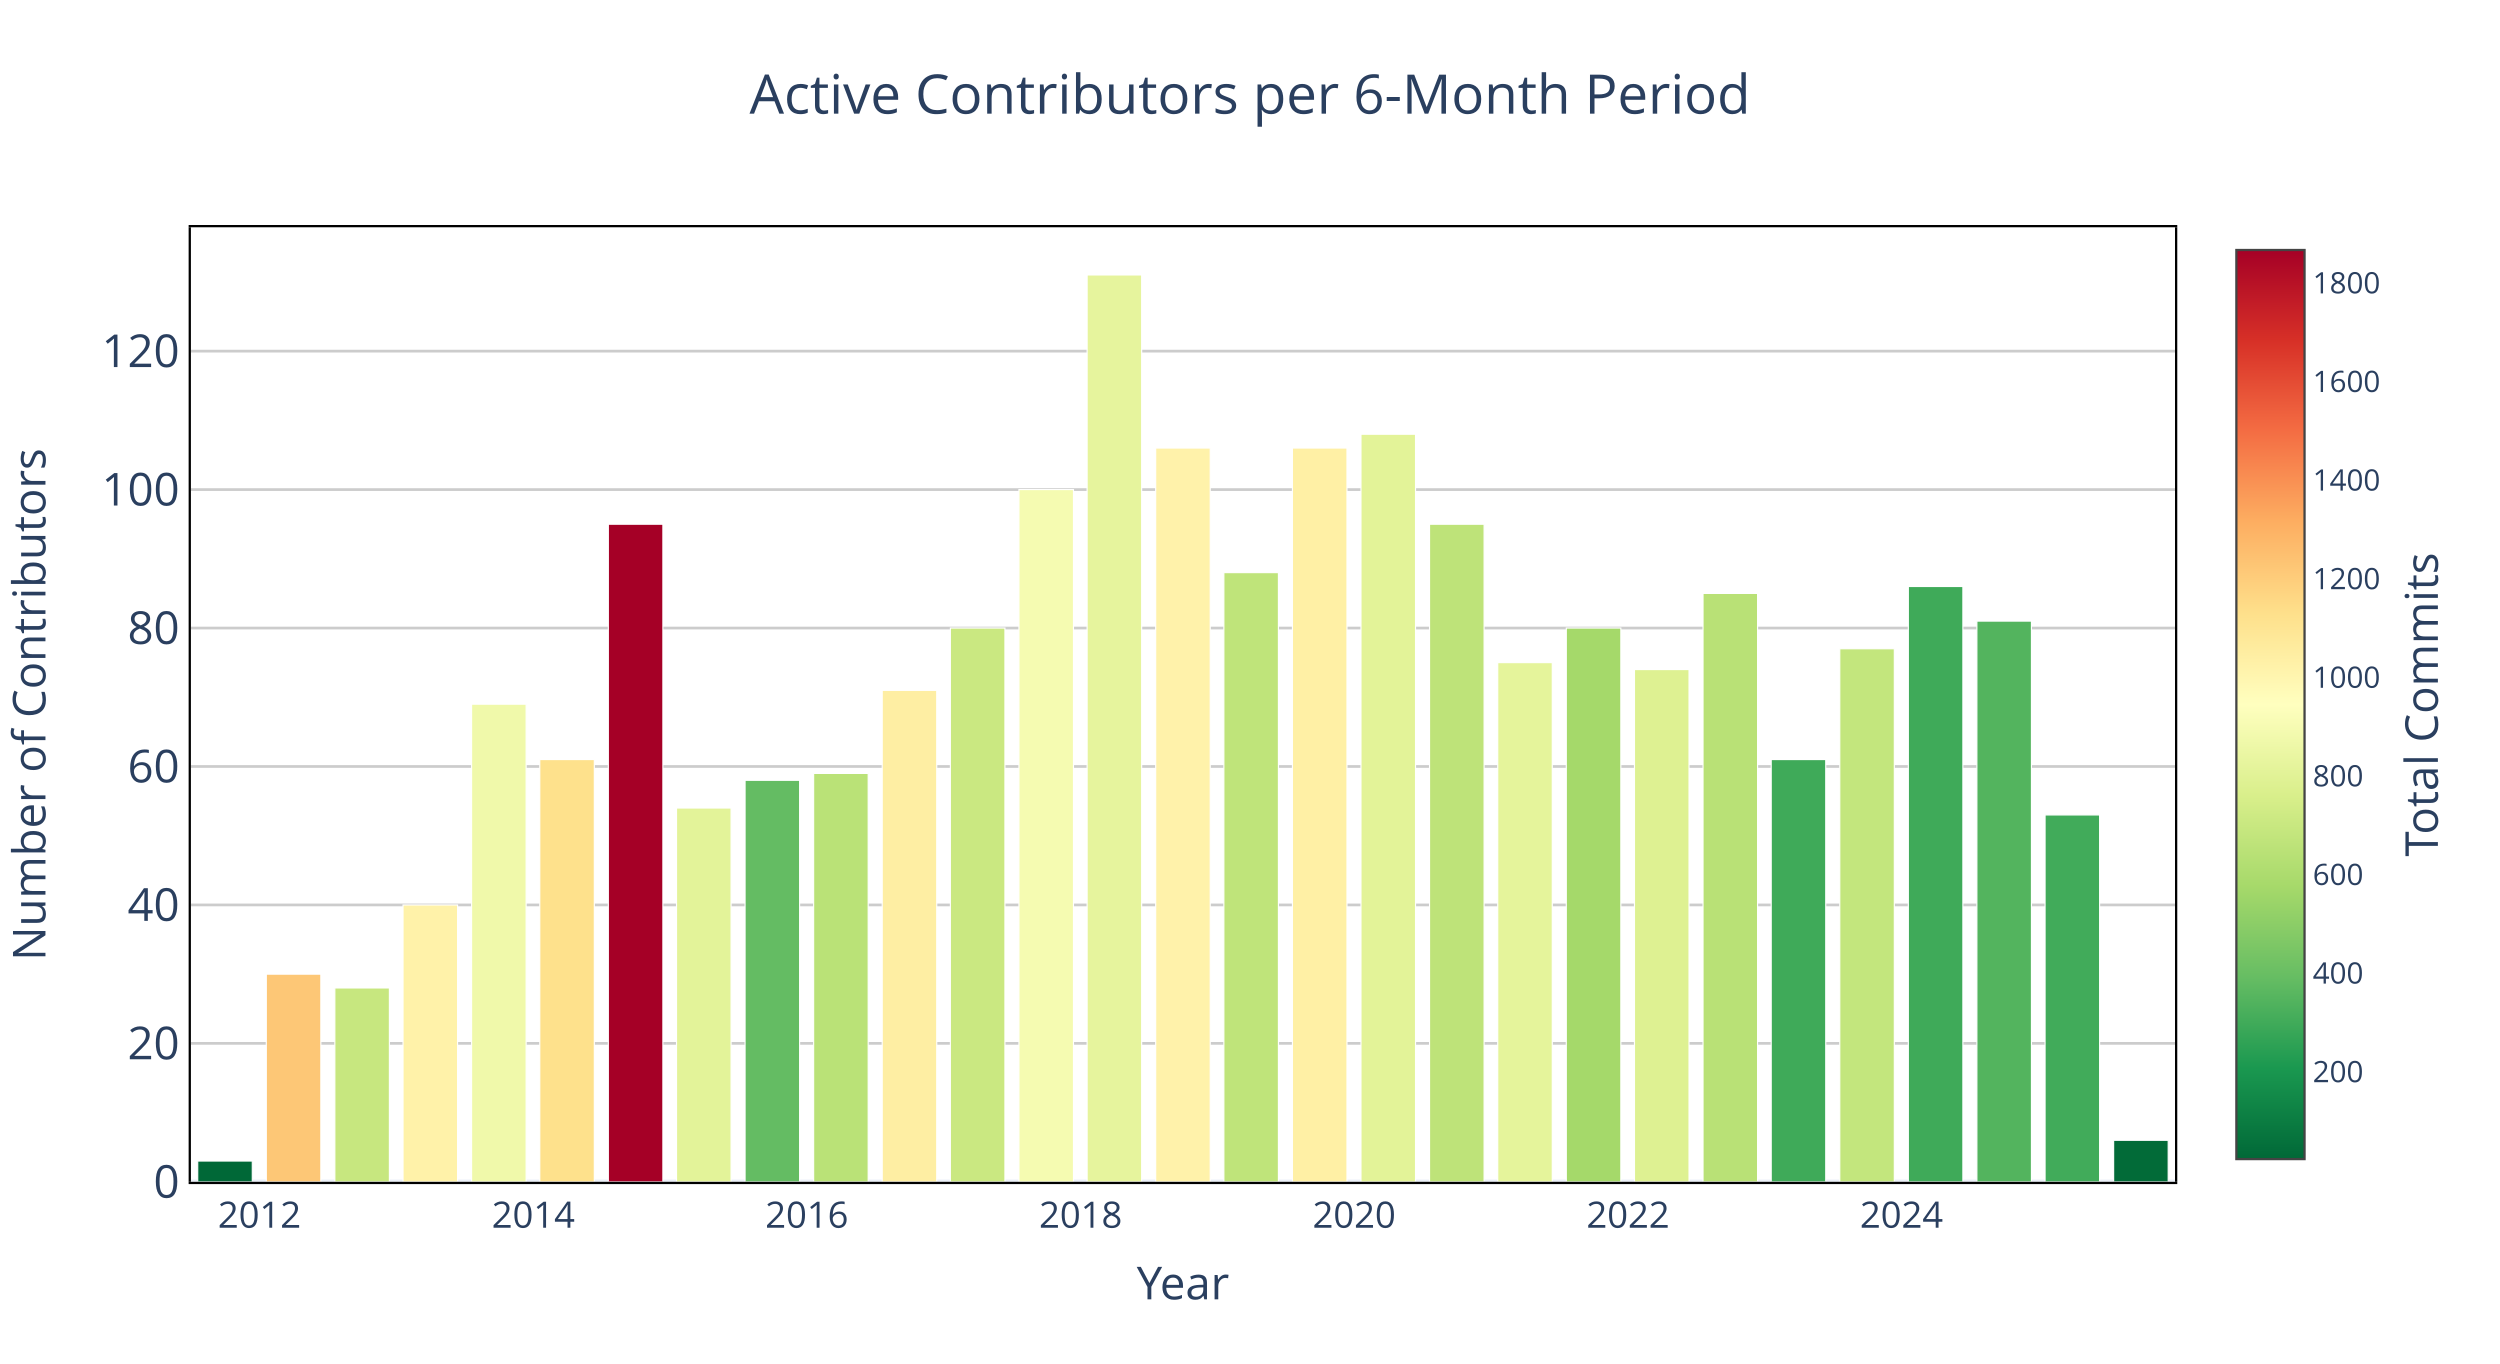
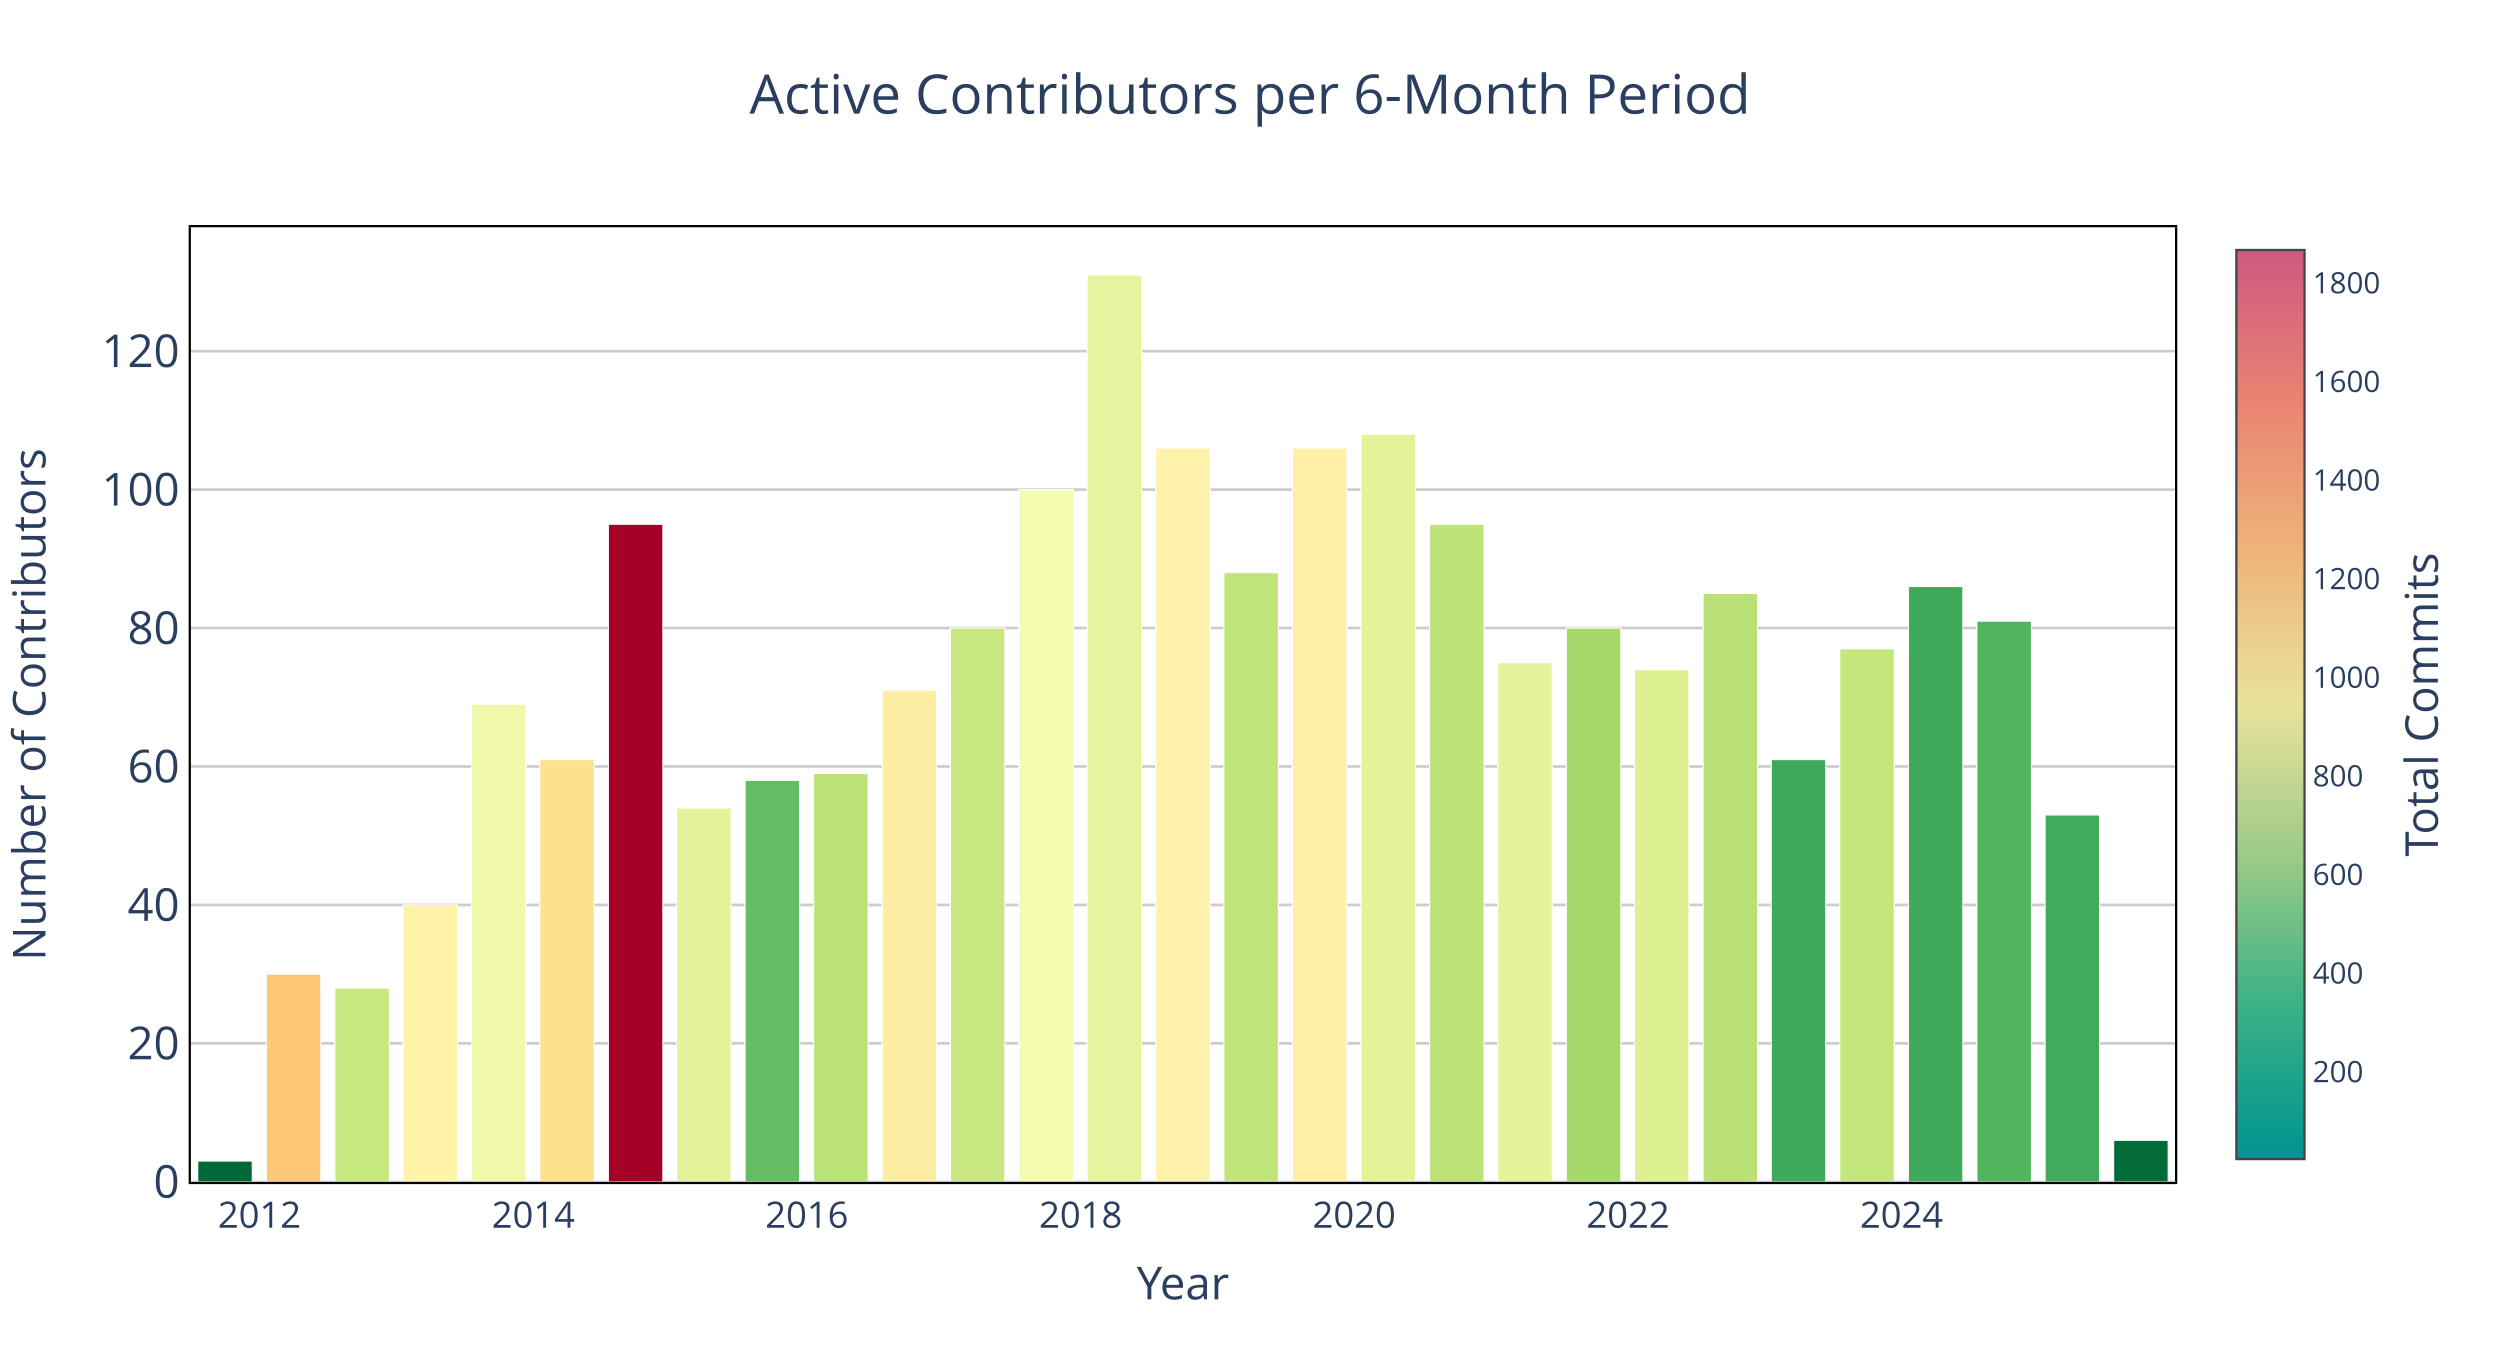
<svg xmlns="http://www.w3.org/2000/svg" class="main-svg" width="1100" height="600" style="" viewBox="0 0 1100 600">
  <rect x="0" y="0" width="1100" height="600" style="fill: rgb(255, 255, 255); fill-opacity: 1;" />
-   <defs id="defs-11f175">
+   <defs id="defs-f9e072">
    <g class="clips">
-       <clipPath id="clip11f175xyplot" class="plotclip">
+       <clipPath id="clipf9e072xyplot" class="plotclip">
        <rect width="873" height="420" />
      </clipPath>
-       <clipPath class="axesclip" id="clip11f175x">
+       <clipPath class="axesclip" id="clipf9e072x">
        <rect x="84" y="0" width="873" height="600" />
      </clipPath>
-       <clipPath class="axesclip" id="clip11f175y">
+       <clipPath class="axesclip" id="clipf9e072y">
        <rect x="0" y="100" width="1100" height="420" />
      </clipPath>
-       <clipPath class="axesclip" id="clip11f175xy">
+       <clipPath class="axesclip" id="clipf9e072xy">
        <rect x="84" y="100" width="873" height="420" />
      </clipPath>
    </g>
    <g class="gradients">
-       <linearGradient x1="0" y1="1" x2="0" y2="0" gradientUnits="objectBoundingBox" id="g11f175-cb47fa46">
-         <stop offset="0%" stop-color="rgb(0, 104, 55)" stop-opacity="1" />
-         <stop offset="10%" stop-color="rgb(26, 152, 80)" stop-opacity="1" />
-         <stop offset="20%" stop-color="rgb(102, 189, 99)" stop-opacity="1" />
-         <stop offset="30%" stop-color="rgb(166, 217, 106)" stop-opacity="1" />
-         <stop offset="40%" stop-color="rgb(217, 239, 139)" stop-opacity="1" />
-         <stop offset="50%" stop-color="rgb(255, 255, 191)" stop-opacity="1" />
-         <stop offset="60%" stop-color="rgb(254, 224, 139)" stop-opacity="1" />
-         <stop offset="70%" stop-color="rgb(253, 174, 97)" stop-opacity="1" />
-         <stop offset="80%" stop-color="rgb(244, 109, 67)" stop-opacity="1" />
-         <stop offset="90%" stop-color="rgb(215, 48, 39)" stop-opacity="1" />
-         <stop offset="100%" stop-color="rgb(165, 0, 38)" stop-opacity="1" />
+       <linearGradient x1="0" y1="1" x2="0" y2="0" gradientUnits="objectBoundingBox" id="gf9e072-cb29b0f0">
+         <stop offset="0%" stop-color="rgb(0, 147, 146)" stop-opacity="1" />
+         <stop offset="16.667%" stop-color="rgb(57, 177, 133)" stop-opacity="1" />
+         <stop offset="33.333%" stop-color="rgb(156, 203, 134)" stop-opacity="1" />
+         <stop offset="50%" stop-color="rgb(233, 226, 156)" stop-opacity="1" />
+         <stop offset="66.667%" stop-color="rgb(238, 180, 121)" stop-opacity="1" />
+         <stop offset="83.333%" stop-color="rgb(232, 132, 113)" stop-opacity="1" />
+         <stop offset="100%" stop-color="rgb(207, 89, 126)" stop-opacity="1" />
      </linearGradient>
    </g>
    <g class="patterns" />
  </defs>
  <g class="bglayer" />
  <g class="layer-below">
    <g class="imagelayer" />
    <g class="shapelayer" />
  </g>
  <g class="cartesianlayer">
    <g class="subplot xy">
      <g class="layer-subplot">
        <g class="shapelayer" />
        <g class="imagelayer" />
      </g>
      <g class="minor-gridlayer">
        <g class="x" />
        <g class="y" />
      </g>
      <g class="gridlayer">
        <g class="x" />
        <g class="y">
          <path class="ygrid crisp" transform="translate(0,459.08)" d="M84,0h873" style="stroke: rgb(0, 0, 0); stroke-opacity: 0.2; stroke-width: 1.2px;" />
          <path class="ygrid crisp" transform="translate(0,398.17)" d="M84,0h873" style="stroke: rgb(0, 0, 0); stroke-opacity: 0.2; stroke-width: 1.2px;" />
          <path class="ygrid crisp" transform="translate(0,337.25)" d="M84,0h873" style="stroke: rgb(0, 0, 0); stroke-opacity: 0.2; stroke-width: 1.2px;" />
          <path class="ygrid crisp" transform="translate(0,276.34)" d="M84,0h873" style="stroke: rgb(0, 0, 0); stroke-opacity: 0.2; stroke-width: 1.2px;" />
          <path class="ygrid crisp" transform="translate(0,215.42)" d="M84,0h873" style="stroke: rgb(0, 0, 0); stroke-opacity: 0.2; stroke-width: 1.2px;" />
          <path class="ygrid crisp" transform="translate(0,154.5)" d="M84,0h873" style="stroke: rgb(0, 0, 0); stroke-opacity: 0.2; stroke-width: 1.2px;" />
        </g>
      </g>
      <g class="zerolinelayer">
        <path class="yzl zl crisp" transform="translate(0,520)" d="M84,0h873" style="stroke: rgb(235, 240, 248); stroke-opacity: 1; stroke-width: 2px;" />
      </g>
      <g class="layer-between">
        <g class="shapelayer" />
        <g class="imagelayer" />
      </g>
      <path class="xlines-below" />
      <path class="ylines-below" />
      <g class="overlines-below" />
      <g class="xaxislayer-below" />
      <g class="yaxislayer-below" />
      <g class="overaxes-below" />
      <g class="overplot">
-         <g class="xy" transform="translate(84,100)" clip-path="url(#clip11f175xyplot)">
+         <g class="xy" transform="translate(84,100)" clip-path="url(#clipf9e072xyplot)">
          <g class="barlayer mlayer">
            <g class="trace bars" style="opacity: 1;">
              <g class="points">
                <g class="point">
                  <path d="M3,420V410.86H27V420Z" style="vector-effect: none; opacity: 1; stroke-width: 0.5px; fill: rgb(0, 104, 55); fill-opacity: 1; stroke: rgb(255, 255, 255); stroke-opacity: 1;" />
                </g>
                <g class="point">
                  <path d="M33.17,420V328.63H57.17V420Z" style="vector-effect: none; opacity: 1; stroke-width: 0.5px; fill: rgb(253, 199, 118); fill-opacity: 1; stroke: rgb(255, 255, 255); stroke-opacity: 1;" />
                </g>
                <g class="point">
                  <path d="M63.33,420V334.72H87.33V420Z" style="vector-effect: none; opacity: 1; stroke-width: 0.5px; fill: rgb(199, 231, 127); fill-opacity: 1; stroke: rgb(255, 255, 255); stroke-opacity: 1;" />
                </g>
                <g class="point">
                  <path d="M93.33,420V298.17H117.33V420Z" style="vector-effect: none; opacity: 1; stroke-width: 0.5px; fill: rgb(255, 242, 169); fill-opacity: 1; stroke: rgb(255, 255, 255); stroke-opacity: 1;" />
                </g>
                <g class="point">
                  <path d="M123.5,420V209.84H147.5V420Z" style="vector-effect: none; opacity: 1; stroke-width: 0.5px; fill: rgb(240, 249, 170); fill-opacity: 1; stroke: rgb(255, 255, 255); stroke-opacity: 1;" />
                </g>
                <g class="point">
                  <path d="M153.5,420V234.21H177.5V420Z" style="vector-effect: none; opacity: 1; stroke-width: 0.5px; fill: rgb(254, 225, 140); fill-opacity: 1; stroke: rgb(255, 255, 255); stroke-opacity: 1;" />
                </g>
                <g class="point">
                  <path d="M183.67,420V130.65H207.67V420Z" style="vector-effect: none; opacity: 1; stroke-width: 0.5px; fill: rgb(165, 0, 38); fill-opacity: 1; stroke: rgb(255, 255, 255); stroke-opacity: 1;" />
                </g>
                <g class="point">
                  <path d="M213.67,420V255.53H237.67V420Z" style="vector-effect: none; opacity: 1; stroke-width: 0.5px; fill: rgb(227, 243, 153); fill-opacity: 1; stroke: rgb(255, 255, 255); stroke-opacity: 1;" />
                </g>
                <g class="point">
                  <path d="M243.83,420V243.34H267.83V420Z" style="vector-effect: none; opacity: 1; stroke-width: 0.5px; fill: rgb(100, 188, 99); fill-opacity: 1; stroke: rgb(255, 255, 255); stroke-opacity: 1;" />
                </g>
                <g class="point">
                  <path d="M274,420V240.3H298V420Z" style="vector-effect: none; opacity: 1; stroke-width: 0.5px; fill: rgb(186, 226, 119); fill-opacity: 1; stroke: rgb(255, 255, 255); stroke-opacity: 1;" />
                </g>
                <g class="point">
                  <path d="M304.17,420V203.75H328.17V420Z" style="vector-effect: none; opacity: 1; stroke-width: 0.5px; fill: rgb(254, 238, 163); fill-opacity: 1; stroke: rgb(255, 255, 255); stroke-opacity: 1;" />
                </g>
                <g class="point">
                  <path d="M334.17,420V176.34H358.17V420Z" style="vector-effect: none; opacity: 1; stroke-width: 0.5px; fill: rgb(202, 232, 129); fill-opacity: 1; stroke: rgb(255, 255, 255); stroke-opacity: 1;" />
                </g>
                <g class="point">
                  <path d="M364.33,420V115.42H388.33V420Z" style="vector-effect: none; opacity: 1; stroke-width: 0.5px; fill: rgb(245, 251, 177); fill-opacity: 1; stroke: rgb(255, 255, 255); stroke-opacity: 1;" />
                </g>
                <g class="point">
                  <path d="M394.33,420V21H418.33V420Z" style="vector-effect: none; opacity: 1; stroke-width: 0.5px; fill: rgb(230, 244, 157); fill-opacity: 1; stroke: rgb(255, 255, 255); stroke-opacity: 1;" />
                </g>
                <g class="point">
                  <path d="M424.5,420V97.15H448.5V420Z" style="vector-effect: none; opacity: 1; stroke-width: 0.5px; fill: rgb(255, 242, 170); fill-opacity: 1; stroke: rgb(255, 255, 255); stroke-opacity: 1;" />
                </g>
                <g class="point">
                  <path d="M454.5,420V151.97H478.5V420Z" style="vector-effect: none; opacity: 1; stroke-width: 0.5px; fill: rgb(191, 228, 122); fill-opacity: 1; stroke: rgb(255, 255, 255); stroke-opacity: 1;" />
                </g>
                <g class="point">
                  <path d="M484.67,420V97.15H508.67V420Z" style="vector-effect: none; opacity: 1; stroke-width: 0.5px; fill: rgb(255, 240, 165); fill-opacity: 1; stroke: rgb(255, 255, 255); stroke-opacity: 1;" />
                </g>
                <g class="point">
                  <path d="M514.83,420V91.05H538.83V420Z" style="vector-effect: none; opacity: 1; stroke-width: 0.5px; fill: rgb(227, 243, 152); fill-opacity: 1; stroke: rgb(255, 255, 255); stroke-opacity: 1;" />
                </g>
                <g class="point">
                  <path d="M545,420V130.65H569V420Z" style="vector-effect: none; opacity: 1; stroke-width: 0.5px; fill: rgb(190, 227, 121); fill-opacity: 1; stroke: rgb(255, 255, 255); stroke-opacity: 1;" />
                </g>
                <g class="point">
                  <path d="M575,420V191.56H599V420Z" style="vector-effect: none; opacity: 1; stroke-width: 0.5px; fill: rgb(229, 244, 155); fill-opacity: 1; stroke: rgb(255, 255, 255); stroke-opacity: 1;" />
                </g>
                <g class="point">
                  <path d="M605.17,420V176.34H629.17V420Z" style="vector-effect: none; opacity: 1; stroke-width: 0.5px; fill: rgb(165, 217, 106); fill-opacity: 1; stroke: rgb(255, 255, 255); stroke-opacity: 1;" />
                </g>
                <g class="point">
                  <path d="M635.17,420V194.61H659.17V420Z" style="vector-effect: none; opacity: 1; stroke-width: 0.5px; fill: rgb(222, 241, 146); fill-opacity: 1; stroke: rgb(255, 255, 255); stroke-opacity: 1;" />
                </g>
                <g class="point">
                  <path d="M665.33,420V161.11H689.33V420Z" style="vector-effect: none; opacity: 1; stroke-width: 0.5px; fill: rgb(185, 225, 118); fill-opacity: 1; stroke: rgb(255, 255, 255); stroke-opacity: 1;" />
                </g>
                <g class="point">
                  <path d="M695.33,420V234.21H719.33V420Z" style="vector-effect: none; opacity: 1; stroke-width: 0.5px; fill: rgb(63, 170, 89); fill-opacity: 1; stroke: rgb(255, 255, 255); stroke-opacity: 1;" />
                </g>
                <g class="point">
                  <path d="M725.5,420V185.47H749.5V420Z" style="vector-effect: none; opacity: 1; stroke-width: 0.5px; fill: rgb(195, 230, 125); fill-opacity: 1; stroke: rgb(255, 255, 255); stroke-opacity: 1;" />
                </g>
                <g class="point">
                  <path d="M755.67,420V158.06H779.67V420Z" style="vector-effect: none; opacity: 1; stroke-width: 0.5px; fill: rgb(63, 170, 89); fill-opacity: 1; stroke: rgb(255, 255, 255); stroke-opacity: 1;" />
                </g>
                <g class="point">
                  <path d="M785.83,420V173.29H809.83V420Z" style="vector-effect: none; opacity: 1; stroke-width: 0.5px; fill: rgb(83, 180, 94); fill-opacity: 1; stroke: rgb(255, 255, 255); stroke-opacity: 1;" />
                </g>
                <g class="point">
                  <path d="M815.83,420V258.57H839.83V420Z" style="vector-effect: none; opacity: 1; stroke-width: 0.5px; fill: rgb(65, 171, 90); fill-opacity: 1; stroke: rgb(255, 255, 255); stroke-opacity: 1;" />
                </g>
                <g class="point">
                  <path d="M846,420V401.73H870V420Z" style="vector-effect: none; opacity: 1; stroke-width: 0.5px; fill: rgb(2, 107, 56); fill-opacity: 1; stroke: rgb(255, 255, 255); stroke-opacity: 1;" />
                </g>
              </g>
            </g>
          </g>
          <g class="scatterlayer mlayer">
-             <g class="trace scatter trace47fa46" style="stroke-miterlimit: 2; opacity: 1;">
+             <g class="trace scatter trace29b0f0" style="stroke-miterlimit: 2; opacity: 1;">
              <g class="fills" />
              <g class="errorbars" />
              <g class="lines" />
              <g class="points" />
              <g class="text" />
            </g>
          </g>
        </g>
      </g>
      <path class="xlines-above crisp" d="M83,520.5H958M83,99.5H958" style="fill: none; stroke-width: 1px; stroke: rgb(0, 0, 0); stroke-opacity: 1;" />
      <path class="ylines-above crisp" d="M83.5,100V520M957.5,100V520" style="fill: none; stroke-width: 1px; stroke: rgb(0, 0, 0); stroke-opacity: 1;" />
      <g class="overlines-above" />
      <g class="xaxislayer-above">
        <g class="xtick">
          <text text-anchor="middle" x="0" y="540.2" transform="translate(114.17,0)" style="font-family: 'Open Sans', verdana, arial, sans-serif; font-size: 16px; fill: rgb(42, 63, 95); fill-opacity: 1; white-space: pre; opacity: 1;">2012</text>
        </g>
        <g class="xtick">
          <text text-anchor="middle" x="0" y="540.2" style="font-family: 'Open Sans', verdana, arial, sans-serif; font-size: 16px; fill: rgb(42, 63, 95); fill-opacity: 1; white-space: pre; opacity: 1;" transform="translate(234.67,0)">2014</text>
        </g>
        <g class="xtick">
          <text text-anchor="middle" x="0" y="540.2" style="font-family: 'Open Sans', verdana, arial, sans-serif; font-size: 16px; fill: rgb(42, 63, 95); fill-opacity: 1; white-space: pre; opacity: 1;" transform="translate(355,0)">2016</text>
        </g>
        <g class="xtick">
          <text text-anchor="middle" x="0" y="540.2" style="font-family: 'Open Sans', verdana, arial, sans-serif; font-size: 16px; fill: rgb(42, 63, 95); fill-opacity: 1; white-space: pre; opacity: 1;" transform="translate(475.5,0)">2018</text>
        </g>
        <g class="xtick">
          <text text-anchor="middle" x="0" y="540.2" style="font-family: 'Open Sans', verdana, arial, sans-serif; font-size: 16px; fill: rgb(42, 63, 95); fill-opacity: 1; white-space: pre; opacity: 1;" transform="translate(595.83,0)">2020</text>
        </g>
        <g class="xtick">
          <text text-anchor="middle" x="0" y="540.2" style="font-family: 'Open Sans', verdana, arial, sans-serif; font-size: 16px; fill: rgb(42, 63, 95); fill-opacity: 1; white-space: pre; opacity: 1;" transform="translate(716.33,0)">2022</text>
        </g>
        <g class="xtick">
          <text text-anchor="middle" x="0" y="540.2" style="font-family: 'Open Sans', verdana, arial, sans-serif; font-size: 16px; fill: rgb(42, 63, 95); fill-opacity: 1; white-space: pre; opacity: 1;" transform="translate(836.67,0)">2024</text>
        </g>
      </g>
      <g class="yaxislayer-above">
        <g class="ytick">
          <text text-anchor="end" x="79" y="7" transform="translate(0,520)" style="font-family: 'Open Sans', verdana, arial, sans-serif; font-size: 20px; fill: rgb(42, 63, 95); fill-opacity: 1; white-space: pre; opacity: 1;">0</text>
        </g>
        <g class="ytick">
          <text text-anchor="end" x="79" y="7" style="font-family: 'Open Sans', verdana, arial, sans-serif; font-size: 20px; fill: rgb(42, 63, 95); fill-opacity: 1; white-space: pre; opacity: 1;" transform="translate(0,459.08)">20</text>
        </g>
        <g class="ytick">
          <text text-anchor="end" x="79" y="7" style="font-family: 'Open Sans', verdana, arial, sans-serif; font-size: 20px; fill: rgb(42, 63, 95); fill-opacity: 1; white-space: pre; opacity: 1;" transform="translate(0,398.17)">40</text>
        </g>
        <g class="ytick">
          <text text-anchor="end" x="79" y="7" style="font-family: 'Open Sans', verdana, arial, sans-serif; font-size: 20px; fill: rgb(42, 63, 95); fill-opacity: 1; white-space: pre; opacity: 1;" transform="translate(0,337.25)">60</text>
        </g>
        <g class="ytick">
          <text text-anchor="end" x="79" y="7" style="font-family: 'Open Sans', verdana, arial, sans-serif; font-size: 20px; fill: rgb(42, 63, 95); fill-opacity: 1; white-space: pre; opacity: 1;" transform="translate(0,276.34)">80</text>
        </g>
        <g class="ytick">
          <text text-anchor="end" x="79" y="7" style="font-family: 'Open Sans', verdana, arial, sans-serif; font-size: 20px; fill: rgb(42, 63, 95); fill-opacity: 1; white-space: pre; opacity: 1;" transform="translate(0,215.42)">100</text>
        </g>
        <g class="ytick">
          <text text-anchor="end" x="79" y="7" style="font-family: 'Open Sans', verdana, arial, sans-serif; font-size: 20px; fill: rgb(42, 63, 95); fill-opacity: 1; white-space: pre; opacity: 1;" transform="translate(0,154.5)">120</text>
        </g>
      </g>
      <g class="overaxes-above" />
    </g>
  </g>
  <g class="polarlayer" />
  <g class="smithlayer" />
  <g class="ternarylayer" />
  <g class="geolayer" />
  <g class="funnelarealayer" />
  <g class="pielayer" />
  <g class="iciclelayer" />
  <g class="treemaplayer" />
  <g class="sunburstlayer" />
  <g class="glimages" />
-   <defs id="topdefs-11f175">
+   <defs id="topdefs-f9e072">
    <g class="clips" />
  </defs>
  <g class="layer-above">
    <g class="imagelayer" />
    <g class="shapelayer" />
  </g>
  <g class="infolayer">
-     <g class="cb47fa46 colorbar" transform="translate(84,100)">
+     <g class="cb29b0f0 colorbar" transform="translate(84,100)">
      <rect class="cbbg" x="889.5" y="0" width="113.172" height="421" style="fill: rgb(0, 0, 0); fill-opacity: 0; stroke: rgb(68, 68, 68); stroke-opacity: 1; stroke-width: 0;" />
      <g class="cbfills" transform="translate(0,10)">
-         <rect class="cbfill gradient_filled" style="fill: url('#g11f175-cb47fa46');" x="900" y="0" width="30" height="400" />
+         <rect class="cbfill gradient_filled" style="fill: url('#gf9e072-cb29b0f0');" x="900" y="0" width="30" height="400" />
      </g>
      <g class="cblines" transform="translate(0,10)" />
      <g class="cbaxis crisp" transform="translate(0,-100)">
-         <g class="ycb47fa46tick">
+         <g class="ycb29b0f0tick">
          <text text-anchor="start" x="933.6" y="4.55" transform="translate(0,471.61)" style="font-family: 'Open Sans', verdana, arial, sans-serif; font-size: 13px; fill: rgb(42, 63, 95); fill-opacity: 1; white-space: pre; opacity: 1;">200</text>
        </g>
-         <g class="ycb47fa46tick">
+         <g class="ycb29b0f0tick">
          <text text-anchor="start" x="933.6" y="4.55" style="font-family: 'Open Sans', verdana, arial, sans-serif; font-size: 13px; fill: rgb(42, 63, 95); fill-opacity: 1; white-space: pre; opacity: 1;" transform="translate(0,428.22)">400</text>
        </g>
-         <g class="ycb47fa46tick">
+         <g class="ycb29b0f0tick">
          <text text-anchor="start" x="933.6" y="4.55" style="font-family: 'Open Sans', verdana, arial, sans-serif; font-size: 13px; fill: rgb(42, 63, 95); fill-opacity: 1; white-space: pre; opacity: 1;" transform="translate(0,384.84)">600</text>
        </g>
-         <g class="ycb47fa46tick">
+         <g class="ycb29b0f0tick">
          <text text-anchor="start" x="933.6" y="4.55" style="font-family: 'Open Sans', verdana, arial, sans-serif; font-size: 13px; fill: rgb(42, 63, 95); fill-opacity: 1; white-space: pre; opacity: 1;" transform="translate(0,341.45)">800</text>
        </g>
-         <g class="ycb47fa46tick">
+         <g class="ycb29b0f0tick">
          <text text-anchor="start" x="933.6" y="4.55" style="font-family: 'Open Sans', verdana, arial, sans-serif; font-size: 13px; fill: rgb(42, 63, 95); fill-opacity: 1; white-space: pre; opacity: 1;" transform="translate(0,298.07)">1000</text>
        </g>
-         <g class="ycb47fa46tick">
+         <g class="ycb29b0f0tick">
          <text text-anchor="start" x="933.6" y="4.55" style="font-family: 'Open Sans', verdana, arial, sans-serif; font-size: 13px; fill: rgb(42, 63, 95); fill-opacity: 1; white-space: pre; opacity: 1;" transform="translate(0,254.69)">1200</text>
        </g>
-         <g class="ycb47fa46tick">
+         <g class="ycb29b0f0tick">
          <text text-anchor="start" x="933.6" y="4.55" style="font-family: 'Open Sans', verdana, arial, sans-serif; font-size: 13px; fill: rgb(42, 63, 95); fill-opacity: 1; white-space: pre; opacity: 1;" transform="translate(0,211.3)">1400</text>
        </g>
-         <g class="ycb47fa46tick">
+         <g class="ycb29b0f0tick">
          <text text-anchor="start" x="933.6" y="4.55" style="font-family: 'Open Sans', verdana, arial, sans-serif; font-size: 13px; fill: rgb(42, 63, 95); fill-opacity: 1; white-space: pre; opacity: 1;" transform="translate(0,167.92)">1600</text>
        </g>
-         <g class="ycb47fa46tick">
+         <g class="ycb29b0f0tick">
          <text text-anchor="start" x="933.6" y="4.55" style="font-family: 'Open Sans', verdana, arial, sans-serif; font-size: 13px; fill: rgb(42, 63, 95); fill-opacity: 1; white-space: pre; opacity: 1;" transform="translate(0,124.53)">1800</text>
        </g>
      </g>
      <g class="cbtitleunshift" transform="translate(-84,-100)">
        <g class="cbtitle" transform="translate(28.21191,0)">
-           <text class="hycb47fa46title" transform="rotate(-90,1044.46,310)" x="1044.46" y="310" text-anchor="middle" style="opacity: 1; font-family: 'Open Sans', verdana, arial, sans-serif; font-size: 20px; fill: rgb(42, 63, 95); fill-opacity: 1; white-space: pre;">Total Commits</text>
+           <text class="hycb29b0f0title" transform="rotate(-90,1044.46,310)" x="1044.46" y="310" text-anchor="middle" style="opacity: 1; font-family: 'Open Sans', verdana, arial, sans-serif; font-size: 20px; fill: rgb(42, 63, 95); fill-opacity: 1; white-space: pre;">Total Commits</text>
        </g>
      </g>
      <rect class="cboutline" x="900" y="10" width="30" height="400" style="stroke: rgb(68, 68, 68); stroke-opacity: 1; fill: none; stroke-width: 1;" />
    </g>
    <g class="g-gtitle">
      <text class="gtitle" x="550" y="50" text-anchor="middle" dy="0em" style="opacity: 1; font-family: 'Open Sans', verdana, arial, sans-serif; font-size: 24px; fill: rgb(42, 63, 95); fill-opacity: 1; white-space: pre;">Active Contributors per 6-Month Period</text>
    </g>
    <g class="g-xtitle">
      <text class="xtitle" x="520.5" y="571.703" text-anchor="middle" style="opacity: 1; font-family: 'Open Sans', verdana, arial, sans-serif; font-size: 20px; fill: rgb(42, 63, 95); fill-opacity: 1; white-space: pre;">Year</text>
    </g>
    <g class="g-ytitle" transform="translate(0.65625,0)">
      <text class="ytitle" transform="rotate(-90,19.34375,310)" x="19.344" y="310" text-anchor="middle" style="opacity: 1; font-family: 'Open Sans', verdana, arial, sans-serif; font-size: 20px; fill: rgb(42, 63, 95); fill-opacity: 1; white-space: pre;">Number of Contributors</text>
    </g>
  </g>
</svg>
